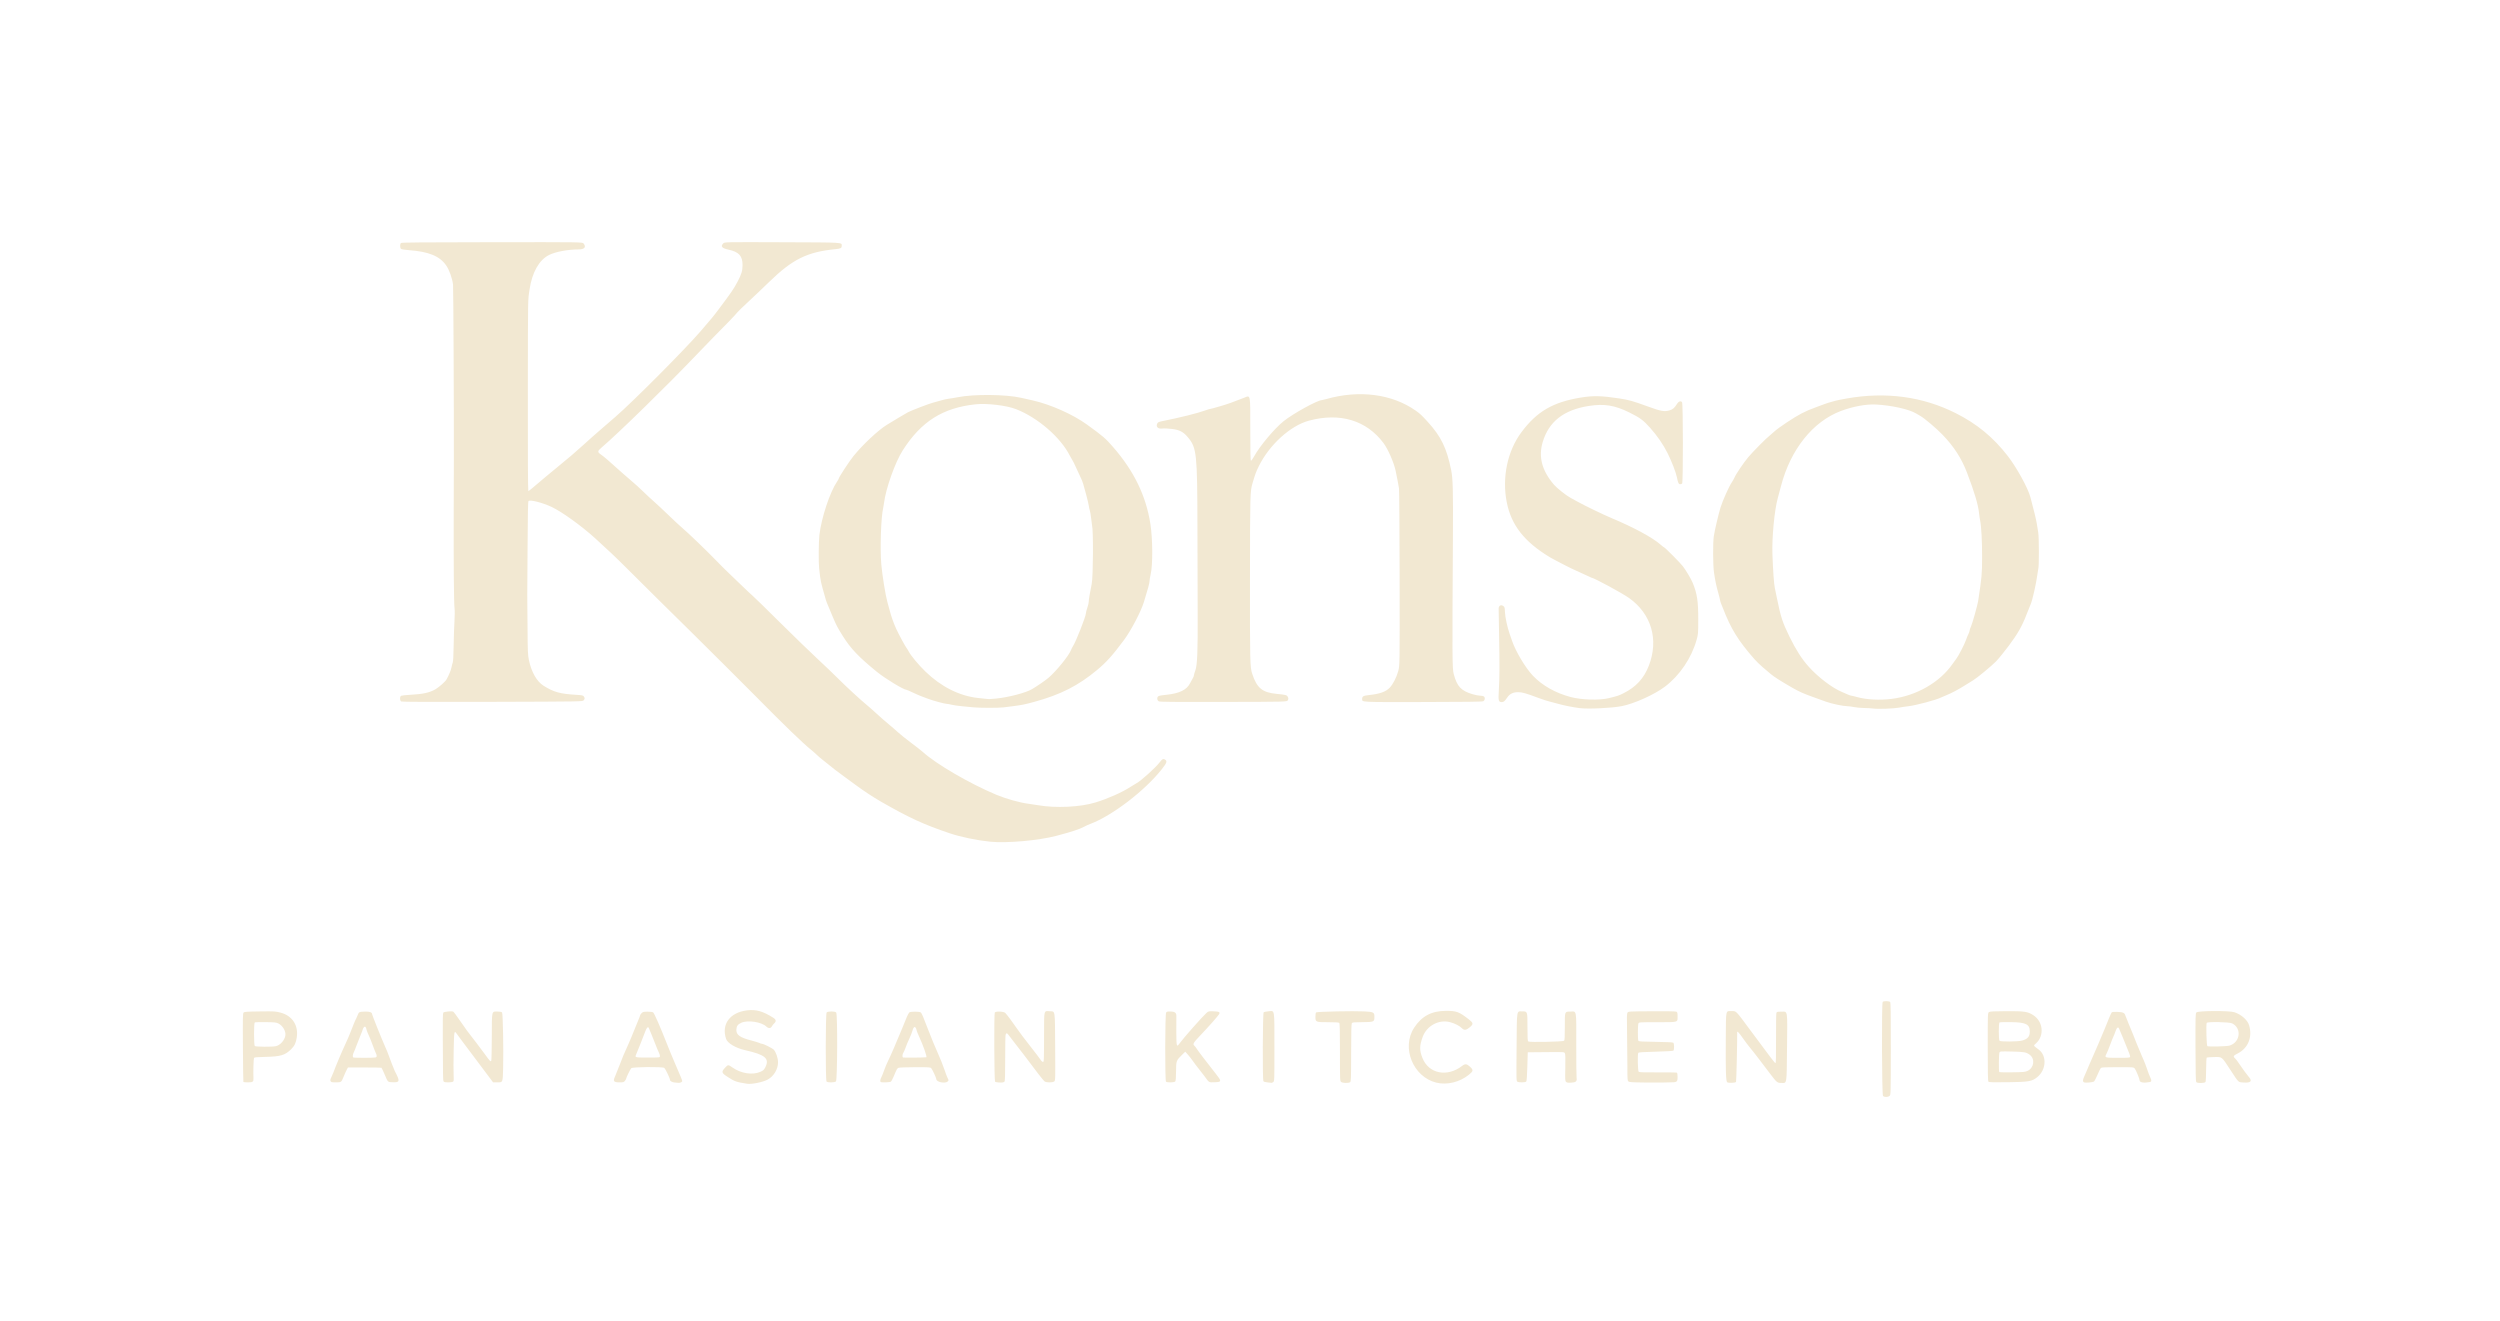
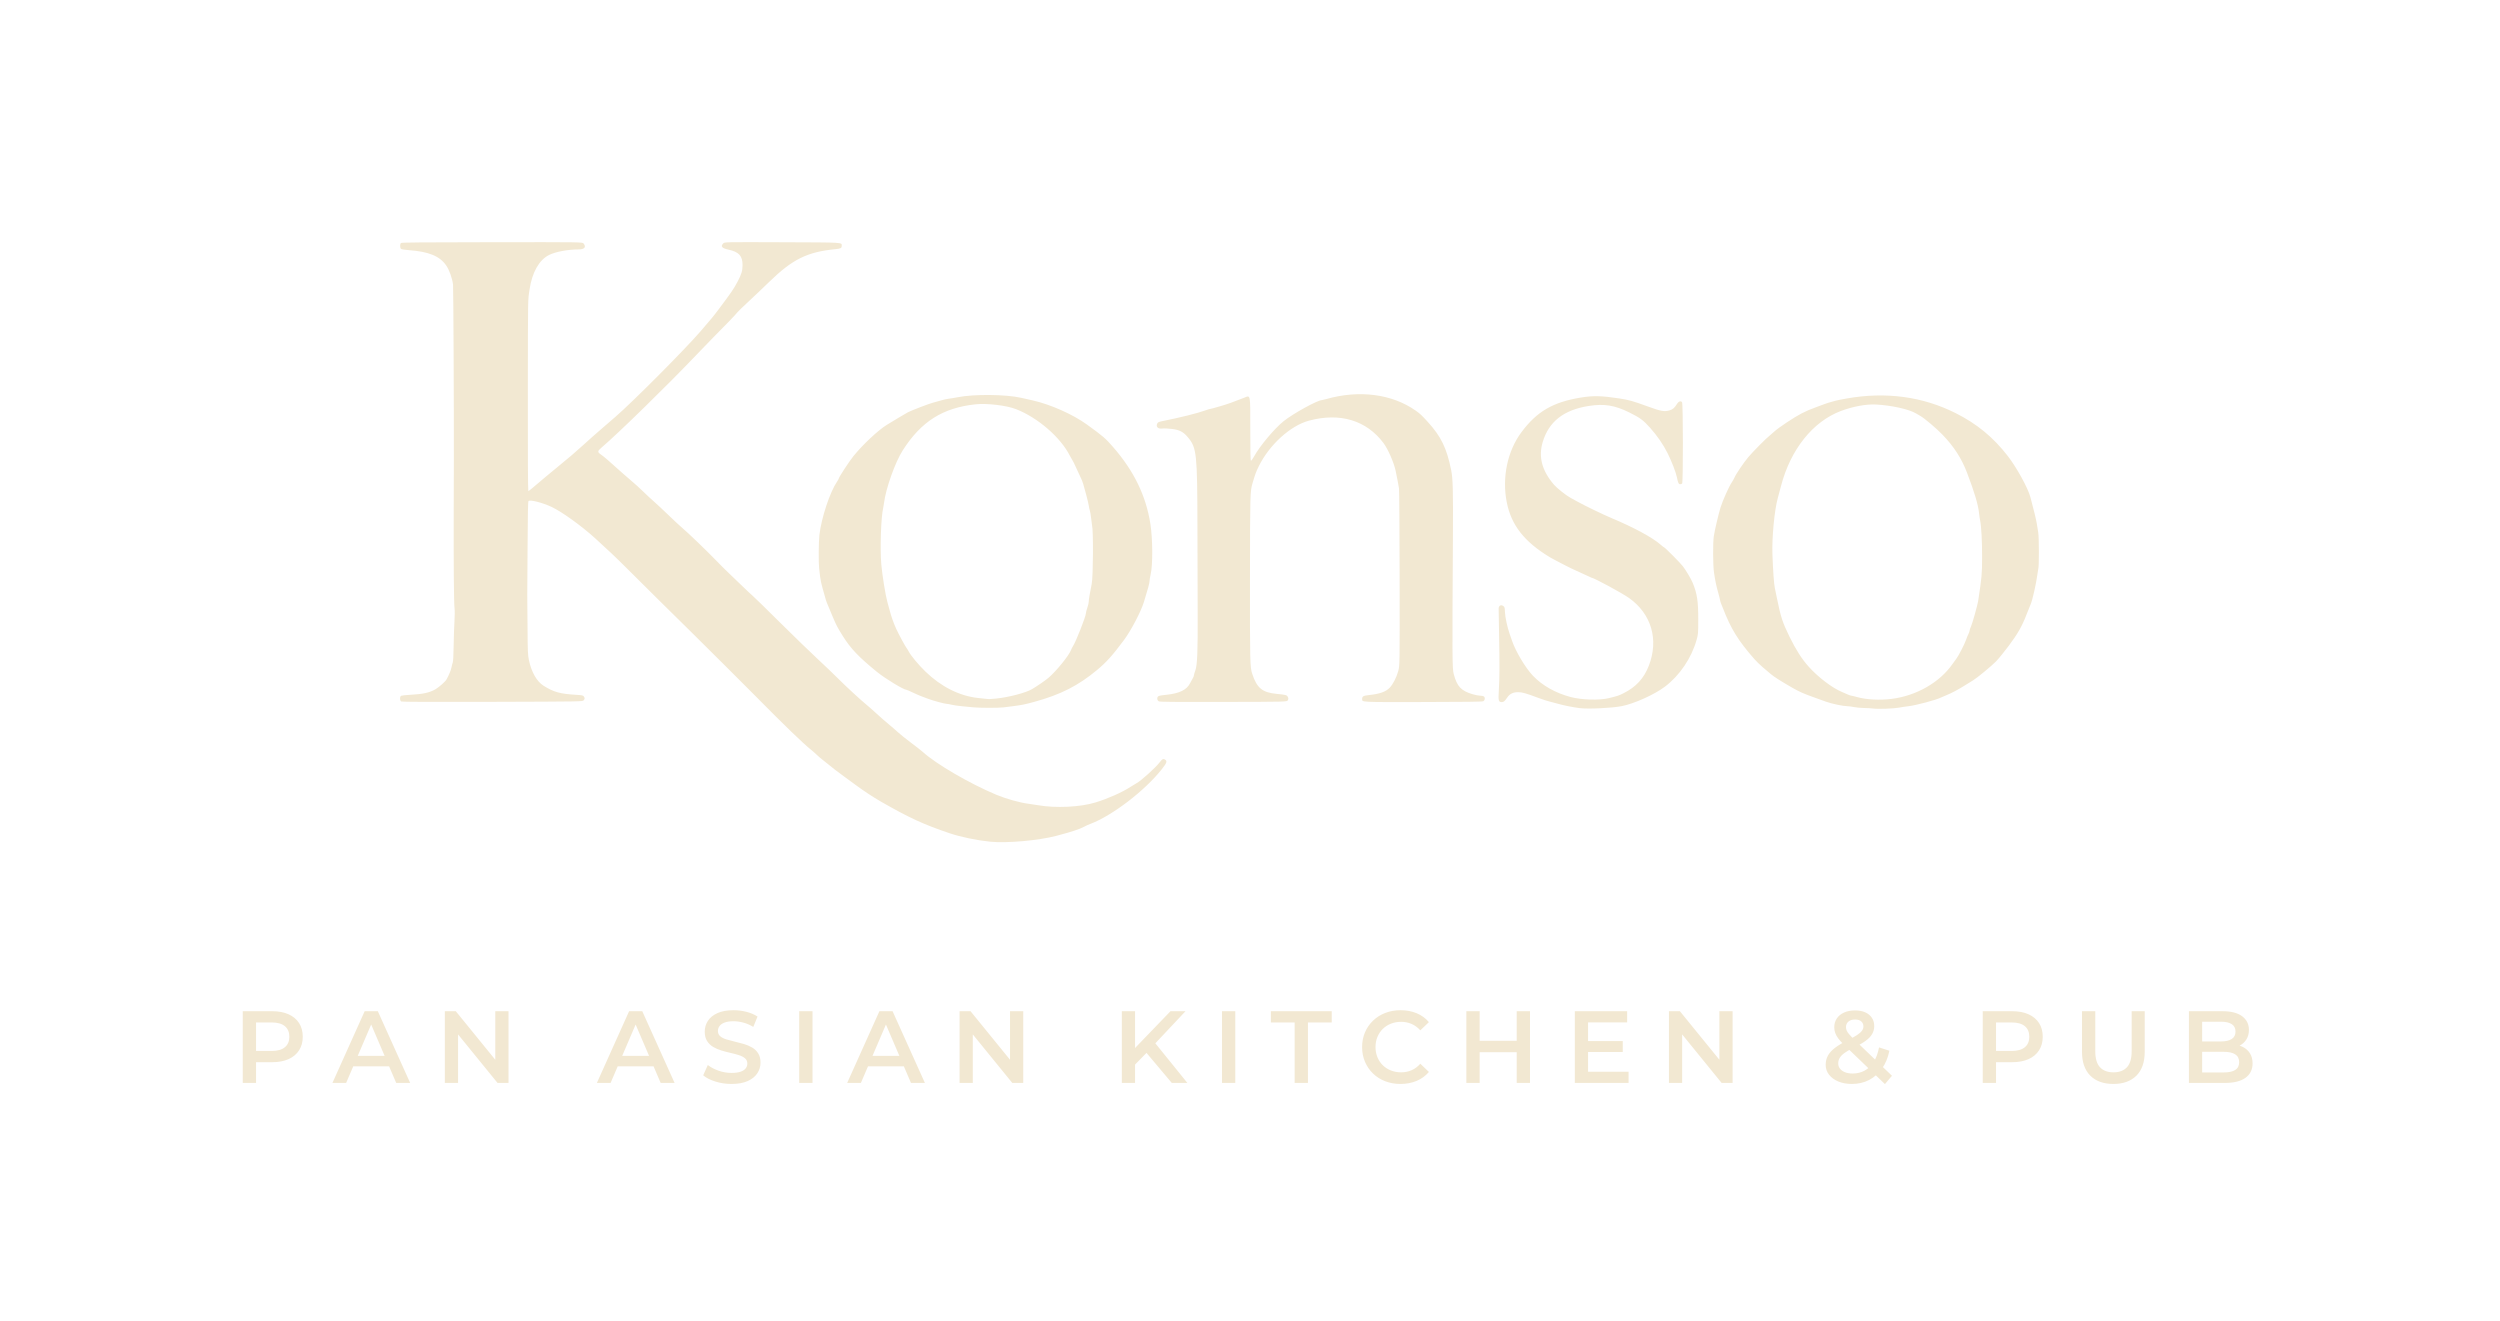
<svg xmlns="http://www.w3.org/2000/svg" viewBox="105 350 1070 565" width="1070" height="565">
  <path transform="translate(260 440)" fill="#F2E8D2" fill-rule="evenodd" d="M268.75 270.24 C262.92 269.63 256.16 268.23 251.43 266.63 C240.30 262.87 234.21 260.07 222.00 253.07 C218.72 251.19 214.41 248.34 211.02 245.82 C209.59 244.75 207.55 243.26 206.49 242.50 C204.03 240.75 200.64 238.15 199.48 237.12 C198.99 236.69 197.98 235.88 197.23 235.33 C196.49 234.77 195.37 233.83 194.76 233.22 C194.14 232.62 193.01 231.62 192.24 231.00 C188.63 228.09 180.80 220.53 168.58 208.16 C164.50 204.03 143.81 183.41 140.75 180.42 C135.58 175.37 119.15 159.11 113.14 153.10 C108.88 148.83 104.75 144.92 99.62 140.29 C93.80 135.02 85.47 129.03 81.12 126.98 C77.21 125.14 71.88 123.77 71.20 124.45 C70.98 124.67 70.88 129.57 70.80 144.19 C70.75 154.88 70.69 164.07 70.67 164.62 C70.66 165.18 70.67 167.65 70.71 170.12 C70.74 172.60 70.78 176.59 70.79 179.00 C70.84 188.48 70.92 190.38 71.36 192.47 C72.44 197.65 74.72 201.64 77.62 203.48 C81.96 206.22 84.67 206.97 91.69 207.39 C94.17 207.54 94.55 207.62 94.88 208.08 C95.36 208.77 95.35 209.08 94.81 209.73 C94.38 210.27 94.38 210.27 55.80 210.39 C29.46 210.46 17.06 210.42 16.73 210.24 C16.08 209.89 16.05 208.12 16.69 207.79 C16.93 207.67 18.59 207.49 20.38 207.39 C26.01 207.09 28.76 206.50 31.35 205.02 C32.88 204.14 35.59 201.74 36.11 200.80 C37.17 198.87 38.00 196.88 38.22 195.70 C38.35 194.97 38.60 194.04 38.76 193.62 C38.96 193.13 39.10 190.63 39.16 186.38 C39.21 182.80 39.37 178.12 39.51 175.97 C39.65 173.65 39.67 171.36 39.54 170.34 C39.26 168.08 39.12 151.52 39.19 127.25 C39.22 116.46 39.25 107.23 39.25 106.75 C39.30 85.97 39.05 32.92 38.90 31.75 C38.54 29.05 37.31 25.60 36.01 23.69 C33.28 19.63 28.58 17.69 19.96 17.06 C18.22 16.93 16.88 16.71 16.64 16.52 C16.14 16.10 16.12 14.42 16.62 14.00 C16.91 13.77 25.52 13.69 55.64 13.66 C94.29 13.62 94.29 13.62 94.77 14.22 C96.00 15.73 95.16 16.75 92.67 16.75 C88.03 16.76 82.76 17.75 79.98 19.14 C75.75 21.26 72.73 26.60 71.65 33.88 C70.92 38.81 70.97 35.84 70.92 75.75 C70.88 103.76 70.96 120.04 71.12 120.20 C71.17 120.25 72.05 119.58 73.06 118.71 C75.71 116.44 81.45 111.63 83.62 109.88 C88.21 106.16 91.39 103.44 94.75 100.37 C96.74 98.55 100.18 95.49 102.40 93.59 C104.61 91.68 107.25 89.40 108.27 88.52 C115.77 82.04 137.95 59.76 144.78 51.86 C149.53 46.37 150.24 45.51 152.51 42.48 C158.08 35.07 159.03 33.67 160.70 30.51 C162.37 27.33 162.79 25.95 162.81 23.50 C162.84 19.56 161.27 17.81 156.78 16.85 C153.94 16.24 153.29 15.44 154.57 14.16 C155.14 13.59 155.14 13.59 179.75 13.68 C206.85 13.78 205.25 13.68 205.25 15.28 C205.25 16.17 204.78 16.42 202.74 16.62 C190.52 17.80 184.19 20.92 174.14 30.73 C171.65 33.15 167.57 37.03 165.06 39.35 C162.55 41.68 160.50 43.68 160.50 43.79 C160.50 43.99 154.31 50.43 150.22 54.48 C149.17 55.52 146.07 58.74 143.32 61.62 C130.79 74.79 109.59 95.51 102.43 101.59 C100.67 103.09 100.64 103.50 102.25 104.58 C103.40 105.35 105.48 107.14 111.46 112.53 C112.74 113.68 114.66 115.34 115.71 116.21 C116.76 117.08 118.81 118.94 120.25 120.35 C121.69 121.76 123.83 123.74 125.00 124.76 C126.17 125.78 128.98 128.41 131.25 130.60 C133.52 132.79 136.12 135.21 137.04 135.98 C139.51 138.05 147.39 145.63 151.25 149.63 C153.11 151.56 155.64 154.09 156.88 155.24 C158.11 156.40 160.70 158.88 162.62 160.76 C164.55 162.63 166.57 164.53 167.12 164.98 C167.68 165.43 172.91 170.54 178.75 176.34 C184.60 182.13 191.80 189.12 194.75 191.85 C197.71 194.59 201.71 198.42 203.64 200.35 C207.24 203.95 213.52 209.74 215.99 211.74 C216.75 212.35 218.67 214.04 220.25 215.50 C221.83 216.96 224.08 218.93 225.25 219.88 C226.42 220.83 228.19 222.36 229.19 223.29 C230.19 224.21 232.78 226.29 234.94 227.91 C237.11 229.53 239.38 231.31 240.00 231.87 C245.76 237.08 260.12 245.43 271.46 250.17 C275.61 251.90 281.47 253.54 285.12 254.00 C286.23 254.14 288.06 254.42 289.21 254.62 C296.83 255.96 307.33 255.46 313.88 253.45 C319.27 251.79 325.28 249.12 328.88 246.77 C329.84 246.14 330.99 245.44 331.44 245.21 C333.28 244.26 339.45 238.70 341.26 236.37 C342.46 234.81 342.86 234.60 343.66 235.13 C344.65 235.77 344.40 236.51 342.23 239.25 C334.96 248.44 321.11 259.05 311.74 262.60 C310.85 262.93 309.61 263.49 308.99 263.85 C307.22 264.84 303.52 266.05 297.12 267.74 C289.48 269.76 275.75 270.96 268.75 270.24 Z M646.75 213.25 C645.99 213.14 644.19 213.03 642.75 213.02 C641.31 213.00 639.39 212.82 638.50 212.62 C637.61 212.43 636.31 212.26 635.62 212.25 C633.80 212.23 628.94 211.20 626.50 210.31 C625.33 209.89 622.97 209.04 621.25 208.42 C616.87 206.86 615.01 206.02 612.08 204.34 C606.88 201.34 604.33 199.71 602.83 198.44 C601.98 197.72 600.41 196.38 599.33 195.47 C598.26 194.55 596.70 193.04 595.87 192.09 C588.84 184.05 585.88 179.25 582.34 170.12 C582.12 169.57 581.80 168.77 581.62 168.34 C581.43 167.90 581.21 167.12 581.12 166.59 C581.03 166.06 580.70 164.72 580.38 163.62 C579.62 161.01 579.09 158.51 578.60 155.12 C578.13 151.91 578.08 142.48 578.51 139.50 C578.85 137.15 580.54 129.96 581.39 127.20 C582.34 124.15 585.03 118.14 586.24 116.39 C586.63 115.82 587.12 114.95 587.33 114.45 C587.96 112.93 591.29 108.01 593.30 105.62 C595.27 103.29 601.06 97.44 602.38 96.47 C602.79 96.16 603.74 95.33 604.50 94.62 C606.23 93.01 613.15 88.43 616.12 86.92 C618.35 85.80 619.59 85.27 622.25 84.29 C623.01 84.02 624.54 83.45 625.65 83.03 C626.77 82.61 628.19 82.15 628.81 82.02 C629.43 81.88 630.21 81.66 630.55 81.53 C630.90 81.40 633.13 80.95 635.52 80.53 C652.16 77.60 667.89 79.72 682.00 86.81 C691.12 91.39 698.09 97.12 704.31 105.15 C708.13 110.08 712.94 118.81 714.00 122.75 C715.39 127.90 716.54 132.66 716.74 134.06 C716.86 134.92 717.14 136.64 717.36 137.88 C717.72 139.92 717.74 152.91 717.38 153.49 C717.33 153.57 717.17 154.59 717.02 155.76 C716.51 159.71 714.90 166.85 714.13 168.59 C713.81 169.30 713.03 171.26 712.38 172.95 C710.43 178.04 708.65 181.16 704.76 186.38 C702.81 188.99 700.35 192.01 699.29 193.09 C697.36 195.07 691.13 200.21 689.50 201.17 C689.02 201.45 687.56 202.36 686.25 203.18 C683.29 205.06 680.15 206.72 677.89 207.62 C676.94 207.99 675.98 208.40 675.77 208.52 C673.96 209.51 664.99 211.91 661.75 212.27 C660.58 212.40 658.78 212.67 657.75 212.87 C655.50 213.30 648.67 213.54 646.75 213.25 Z M521.12 213.08 C518.44 212.75 514.07 211.88 512.03 211.27 C510.71 210.88 509.01 210.43 508.25 210.27 C507.49 210.12 505.36 209.42 503.50 208.73 C498.04 206.69 496.52 206.26 494.77 206.25 C492.64 206.25 491.20 206.94 490.16 208.46 C488.99 210.15 488.58 210.50 487.76 210.50 C486.38 210.50 486.22 209.87 486.49 205.61 C486.82 200.27 486.85 194.64 486.62 182.25 C486.51 176.27 486.42 170.99 486.42 170.53 C486.42 169.16 487.47 168.62 488.50 169.45 C488.98 169.83 489.06 170.18 489.12 172.01 C489.18 174.04 490.16 178.57 491.11 181.25 C491.33 181.87 491.79 183.20 492.14 184.22 C493.72 188.86 497.92 195.89 501.09 199.21 C505.12 203.43 510.73 206.60 517.25 208.33 C521.93 209.58 529.58 209.80 533.62 208.80 C537.49 207.84 537.82 207.73 539.88 206.70 C545.18 204.05 548.57 200.38 550.67 195.00 C555.04 183.80 551.83 172.77 542.21 165.93 C539.24 163.82 527.09 157.25 526.15 157.25 C526.10 157.25 524.52 156.52 522.63 155.63 C520.75 154.73 519.15 154.00 519.07 154.00 C518.77 154.00 509.91 149.45 508.29 148.47 C497.35 141.83 491.83 134.77 489.89 124.96 C487.80 114.37 490.18 103.03 496.18 94.98 C502.79 86.11 509.65 82.11 521.62 80.15 C526.92 79.29 530.44 79.37 538.05 80.53 C542.21 81.17 543.95 81.66 550.24 83.96 C555.79 86.00 557.35 86.28 559.55 85.64 C561.01 85.21 561.62 84.67 562.84 82.75 C563.48 81.74 564.42 81.47 564.92 82.15 C565.38 82.77 565.41 116.49 564.95 116.95 C564.79 117.11 564.40 117.25 564.11 117.25 C563.47 117.25 563.17 116.61 562.74 114.38 C562.32 112.22 560.48 107.46 558.69 103.89 C556.86 100.24 554.31 96.54 551.26 93.12 C548.31 89.81 547.00 88.84 542.38 86.55 C536.12 83.44 531.64 82.72 525.05 83.74 C514.28 85.42 507.88 90.43 505.26 99.25 C503.39 105.56 504.95 111.45 510.12 117.48 C511.35 118.92 515.45 122.16 517.21 123.08 C517.57 123.28 518.94 124.03 520.25 124.75 C523.44 126.51 531.20 130.26 534.76 131.75 C544.33 135.76 552.37 140.12 555.78 143.15 C556.46 143.76 557.10 144.25 557.21 144.25 C557.53 144.25 564.06 150.81 565.22 152.30 C566.53 153.98 568.79 157.78 569.47 159.44 C571.37 164.06 571.86 167.30 571.85 175.12 C571.84 181.18 571.82 181.45 571.15 183.84 C568.96 191.64 563.93 199.09 557.62 203.87 C553.16 207.26 544.30 211.25 539.00 212.25 C534.65 213.07 524.76 213.53 521.12 213.08 Z M261.62 212.74 C260.66 212.64 258.47 212.43 256.75 212.27 C255.03 212.11 252.99 211.81 252.21 211.61 C251.44 211.41 250.54 211.25 250.21 211.25 C249.37 211.25 244.43 209.92 242.38 209.14 C241.41 208.77 240.06 208.27 239.38 208.02 C238.69 207.77 237.03 207.04 235.69 206.41 C234.36 205.77 233.15 205.25 233.00 205.25 C231.79 205.25 223.91 200.47 220.34 197.57 C212.57 191.25 209.08 187.59 205.74 182.25 C203.39 178.49 203.02 177.77 201.48 174.17 C198.80 167.86 198.52 167.15 198.15 165.62 C197.95 164.80 197.44 163.01 197.03 161.65 C196.61 160.28 196.16 158.15 196.02 156.90 C195.88 155.65 195.69 154.01 195.59 153.25 C195.30 150.98 195.38 141.81 195.70 139.00 C196.57 131.57 200.20 120.61 203.29 116.08 C203.68 115.51 204.00 114.94 204.00 114.81 C204.00 114.29 208.49 107.43 210.25 105.25 C214.25 100.31 220.79 94.17 224.49 91.88 C226.91 90.37 232.89 86.81 233.63 86.43 C235.22 85.62 242.73 82.74 244.27 82.36 C245.15 82.14 246.72 81.70 247.75 81.39 C248.78 81.07 250.30 80.73 251.12 80.64 C251.95 80.54 253.69 80.26 255.00 80.00 C261.90 78.64 275.38 78.76 282.00 80.25 C283.31 80.54 285.58 81.05 287.06 81.39 C294.67 83.11 304.26 87.39 310.25 91.73 C317.28 96.83 318.13 97.56 321.47 101.41 C330.35 111.62 335.45 122.13 337.35 134.12 C338.37 140.62 338.44 151.80 337.47 155.88 C337.22 156.97 337.00 158.25 337.00 158.72 C337.00 159.55 336.32 162.08 334.59 167.66 C333.32 171.79 329.08 179.89 326.08 183.91 C321.24 190.43 318.57 193.41 314.59 196.72 C306.51 203.46 298.96 207.30 287.72 210.38 C283.53 211.53 282.47 211.74 278.38 212.27 C277.14 212.42 275.39 212.65 274.50 212.76 C272.55 213.02 264.08 213.00 261.62 212.74 Z M341.00 210.18 C340.28 209.82 340.07 208.85 340.56 208.17 C340.82 207.81 341.56 207.65 344.20 207.37 C349.86 206.78 352.94 205.26 354.38 202.36 C354.80 201.52 355.33 200.54 355.57 200.18 C355.81 199.81 356.00 199.30 356.00 199.04 C356.00 198.78 356.27 197.84 356.60 196.97 C357.44 194.73 357.68 188.80 357.60 172.00 C357.57 164.64 357.53 148.16 357.50 135.38 C357.44 104.02 357.19 101.68 353.43 97.17 C351.47 94.82 349.83 93.97 346.52 93.58 C344.93 93.40 343.16 93.31 342.59 93.40 C340.72 93.67 339.70 92.81 340.24 91.41 C340.49 90.76 340.84 90.57 342.50 90.24 C350.11 88.72 357.61 86.85 360.88 85.65 C361.84 85.30 362.80 85.01 363.02 85.01 C363.24 85.00 365.15 84.49 367.27 83.86 C370.65 82.86 372.65 82.15 377.55 80.21 C380.28 79.13 380.12 78.33 380.12 93.83 C380.12 103.61 380.20 107.11 380.41 107.18 C380.57 107.23 381.18 106.40 381.76 105.33 C384.17 100.93 390.42 93.46 394.37 90.28 C398.42 87.03 408.90 81.25 410.76 81.25 C410.93 81.25 411.81 81.04 412.72 80.78 C426.74 76.80 440.76 78.62 450.88 85.72 C452.79 87.06 453.45 87.68 456.03 90.51 C461.79 96.83 464.17 101.71 466.11 111.25 C466.83 114.78 466.97 120.01 466.85 139.75 C466.54 191.52 466.56 196.15 467.19 198.48 C468.63 203.85 470.32 205.65 475.34 207.15 C476.44 207.48 477.86 207.75 478.50 207.75 C479.13 207.75 479.85 207.90 480.10 208.07 C480.72 208.53 480.55 209.78 479.81 210.14 C479.40 210.35 472.17 210.44 454.22 210.47 C426.96 210.52 428.00 210.58 428.00 209.17 C428.00 208.05 428.50 207.75 430.75 207.51 C435.56 207.00 438.09 206.11 439.80 204.33 C441.18 202.90 442.71 199.92 443.44 197.25 C444.09 194.88 444.09 194.88 444.04 157.62 C444.01 137.14 443.89 119.76 443.77 119.00 C443.53 117.47 442.93 114.36 442.33 111.50 C441.59 107.96 439.06 102.21 437.13 99.62 C429.83 89.89 418.54 86.49 405.27 90.03 C397.30 92.16 388.23 100.41 383.73 109.62 C382.52 112.11 382.31 112.67 381.10 116.73 C380.05 120.28 380.02 121.30 379.99 157.41 C379.95 193.33 380.01 195.54 380.95 198.40 C382.97 204.52 385.27 206.40 391.50 206.99 C395.38 207.35 395.79 207.47 396.20 208.32 C396.47 208.88 396.47 209.12 396.20 209.69 C395.87 210.38 395.87 210.38 368.75 210.43 C347.43 210.48 341.49 210.42 341.00 210.18 Z M654.58 209.13 C665.19 207.80 675.15 202.11 680.65 194.22 C681.19 193.45 681.93 192.44 682.29 191.97 C683.22 190.79 685.85 185.68 686.46 183.88 C686.73 183.05 687.19 181.93 687.48 181.38 C687.77 180.84 688.00 180.16 688.00 179.88 C688.00 179.60 688.28 178.78 688.62 178.05 C689.17 176.88 691.39 168.93 691.65 167.25 C693.22 156.88 693.32 155.76 693.34 148.50 C693.36 141.68 693.01 135.15 692.49 132.75 C692.36 132.13 692.14 130.64 692.01 129.43 C691.62 125.88 690.01 120.50 686.87 112.28 C684.53 106.15 681.26 101.09 676.32 95.98 C673.63 93.20 668.64 88.99 666.85 87.99 C666.32 87.70 665.52 87.23 665.08 86.96 C662.14 85.17 654.57 83.48 647.88 83.13 C643.76 82.91 638.01 83.98 632.90 85.90 C620.88 90.44 611.35 102.38 607.27 118.02 C606.82 119.73 606.19 122.08 605.87 123.25 C604.46 128.34 603.35 140.06 603.60 147.25 C603.84 154.25 604.26 160.00 604.64 161.75 C604.84 162.64 605.27 164.73 605.60 166.38 C607.15 174.03 607.96 176.49 610.87 182.43 C613.63 188.07 616.10 191.95 619.06 195.27 C623.06 199.76 629.13 204.40 633.28 206.13 C634.16 206.50 635.35 207.02 635.92 207.28 C636.50 207.54 637.14 207.75 637.35 207.75 C637.56 207.75 638.72 208.03 639.93 208.37 C643.80 209.46 649.52 209.76 654.58 209.13 Z M271.29 208.99 C276.63 208.47 284.17 206.49 286.75 204.93 C289.08 203.53 292.52 201.16 293.78 200.08 C297.05 197.28 302.40 190.72 303.35 188.32 C303.62 187.66 304.02 186.84 304.26 186.50 C305.44 184.79 309.74 173.85 309.76 172.54 C309.76 172.17 310.04 171.09 310.38 170.12 C310.72 169.16 311.00 167.93 311.00 167.38 C311.00 166.50 311.31 164.66 312.26 159.86 C312.89 156.72 312.99 136.80 312.39 134.79 C312.33 134.56 312.15 133.21 312.00 131.79 C311.84 130.37 311.60 128.90 311.46 128.54 C311.31 128.17 311.11 127.26 311.01 126.50 C310.90 125.74 310.40 123.61 309.89 121.75 C309.38 119.89 308.80 117.80 308.61 117.09 C308.42 116.38 307.82 114.90 307.26 113.81 C306.71 112.71 305.86 110.88 305.38 109.75 C304.89 108.62 304.29 107.40 304.03 107.04 C303.77 106.67 303.27 105.78 302.90 105.06 C298.93 97.18 289.18 88.74 279.83 85.10 C275.72 83.51 267.39 82.52 262.50 83.05 C248.49 84.56 239.28 90.39 231.38 102.74 C228.13 107.81 224.10 119.14 223.36 125.28 C223.27 126.02 223.11 127.02 222.99 127.50 C222.07 131.29 221.62 144.77 222.19 151.50 C222.58 156.11 224.04 165.08 224.83 167.79 C225.17 168.94 225.61 170.55 225.82 171.38 C226.42 173.76 227.46 176.70 228.57 179.12 C229.66 181.51 232.56 186.87 233.11 187.50 C233.29 187.71 233.64 188.27 233.88 188.75 C234.78 190.53 238.08 194.51 241.06 197.40 C247.79 203.93 255.63 207.87 263.62 208.74 C265.00 208.89 266.46 209.05 266.88 209.09 C268.35 209.26 268.73 209.25 271.29 208.99 Z" />
-   <path transform="translate(195 775)" fill="#F2E8D2" fill-rule="evenodd" d="M715.93 44.06 C715.43 43.51 715.30 4.42 715.79 3.82 C716.17 3.37 718.60 3.40 718.99 3.86 C719.22 4.14 719.29 8.89 719.27 23.93 C719.25 43.62 719.25 43.62 718.72 44.06 C718.03 44.64 716.45 44.64 715.93 44.06 Z M229.75 38.84 C225.01 38.09 224.52 37.91 221.31 35.84 C218.78 34.21 218.67 33.75 220.37 31.94 C221.61 30.62 221.69 30.61 223.50 31.89 C227.17 34.49 232.17 35.24 235.54 33.70 C236.73 33.15 237.01 32.88 237.59 31.73 C239.43 28.04 237.47 26.40 229.00 24.50 C224.92 23.59 221.37 21.50 220.76 19.65 C218.69 13.38 222.35 8.37 229.68 7.44 C233.55 6.95 236.48 7.77 240.94 10.58 C242.20 11.38 242.32 12.11 241.35 13.02 C240.99 13.35 240.54 13.93 240.34 14.31 C239.88 15.21 238.89 15.23 237.99 14.36 C235.94 12.40 230.08 11.50 227.32 12.72 C225.75 13.42 225.21 14.18 225.16 15.77 C225.10 17.94 226.74 19.10 231.75 20.38 C233.19 20.76 234.68 21.21 235.05 21.40 C235.42 21.59 235.91 21.75 236.14 21.75 C236.84 21.75 240.59 23.64 241.19 24.29 C242.13 25.33 243.00 27.90 243.00 29.67 C243.00 32.60 241.18 35.64 238.59 37.05 C236.54 38.17 231.69 39.15 229.75 38.84 Z M524.75 38.37 C514.78 35.92 509.70 23.39 515.24 14.89 C518.50 9.89 522.70 7.66 528.88 7.65 C533.43 7.64 534.48 8.03 538.69 11.32 C540.65 12.86 540.69 13.30 539.02 14.71 C537.55 15.95 536.63 16.06 535.74 15.11 C534.78 14.10 532.70 13.03 530.62 12.48 C525.82 11.23 520.66 14.01 518.91 18.79 C517.52 22.62 517.49 24.49 518.80 27.80 C521.47 34.57 529.39 36.15 535.79 31.21 C537.06 30.22 537.79 30.29 539.13 31.53 C540.68 32.96 540.62 33.43 538.70 34.98 C534.76 38.17 529.32 39.49 524.75 38.37 Z M198.75 38.31 C197.67 38.22 196.75 37.70 196.75 37.18 C196.75 36.48 194.84 32.50 194.29 32.06 C193.61 31.51 180.69 31.62 180.18 32.19 C179.73 32.69 178.00 36.22 178.00 36.65 C178.00 36.80 177.77 37.23 177.48 37.59 C177.01 38.19 176.81 38.25 175.16 38.25 C172.63 38.25 172.28 37.78 173.25 35.69 C173.52 35.11 174.37 32.99 175.13 31.00 C176.55 27.25 176.86 26.52 178.96 21.88 C179.64 20.36 180.61 18.06 181.11 16.75 C181.61 15.44 182.46 13.34 183.01 12.09 C183.55 10.83 184.00 9.67 184.00 9.51 C184.00 9.36 184.28 8.95 184.61 8.61 C185.16 8.07 185.44 8.00 187.19 8.00 C188.38 8.00 189.31 8.12 189.56 8.31 C190.03 8.67 192.63 14.60 195.24 21.25 C196.24 23.79 197.76 27.51 198.63 29.50 C201.27 35.60 202.00 37.38 202.00 37.69 C202.00 38.09 201.16 38.51 200.45 38.46 C200.14 38.43 199.37 38.37 198.75 38.31 Z M337.50 38.30 C336.74 38.26 336.02 38.12 335.89 37.99 C335.52 37.62 335.41 8.79 335.77 8.35 C336.30 7.72 339.66 7.88 340.28 8.56 C341.33 9.72 343.18 12.21 345.28 15.25 C346.55 17.09 348.40 19.54 351.13 23.00 C352.96 25.32 354.85 27.82 355.63 28.94 C355.85 29.25 356.19 29.50 356.39 29.50 C356.82 29.50 356.83 29.18 356.86 17.04 C356.88 7.09 356.73 7.63 359.32 7.81 C361.69 7.97 361.50 6.72 361.61 23.08 C361.70 37.51 361.70 37.51 361.17 37.88 C360.39 38.42 357.70 38.38 357.04 37.81 C356.41 37.27 353.44 33.45 348.35 26.63 C347.43 25.39 345.64 23.08 344.38 21.50 C343.12 19.92 341.89 18.32 341.64 17.94 C341.07 17.07 340.60 17.06 340.39 17.92 C340.29 18.29 340.22 22.89 340.22 28.15 C340.22 35.26 340.14 37.77 339.92 37.94 C339.45 38.31 338.97 38.38 337.50 38.30 Z M452.55 38.27 C451.56 38.18 450.89 37.99 450.74 37.75 C450.32 37.08 450.43 8.62 450.85 8.27 C451.05 8.11 451.99 7.91 452.95 7.83 C455.64 7.60 455.45 6.37 455.45 23.31 C455.46 37.75 455.46 37.75 454.92 38.13 C454.63 38.33 454.33 38.48 454.26 38.46 C454.18 38.44 453.42 38.36 452.55 38.27 Z M484.06 38.11 C483.50 37.72 483.50 37.72 483.50 25.41 C483.50 16.17 483.43 13.03 483.20 12.80 C482.99 12.59 481.59 12.50 478.51 12.50 C473.08 12.50 473.00 12.46 473.00 10.14 C473.00 9.18 473.12 8.46 473.31 8.31 C473.73 7.97 489.48 7.64 493.89 7.88 C497.96 8.10 498.25 8.26 498.25 10.25 C498.25 12.36 498.05 12.45 493.09 12.48 C489.63 12.50 488.82 12.57 488.59 12.89 C488.39 13.16 488.30 16.82 488.29 25.57 C488.27 36.92 488.23 37.89 487.84 38.18 C487.22 38.63 484.73 38.59 484.06 38.11 Z M580.27 38.02 C579.86 37.61 579.84 37.11 579.95 31.96 C580.03 27.93 579.98 26.19 579.77 25.79 C579.48 25.24 579.48 25.24 571.68 25.31 L563.88 25.38 L563.70 31.46 C563.59 35.52 563.43 37.66 563.23 37.90 C562.88 38.32 560.22 38.38 559.47 37.98 C558.98 37.72 558.98 37.50 559.10 23.19 C559.24 6.58 559.04 7.88 561.53 7.88 C563.79 7.88 563.75 7.76 563.75 14.64 C563.75 19.55 563.81 20.49 564.13 20.76 C564.62 21.16 578.93 20.87 579.43 20.45 C579.67 20.25 579.75 18.76 579.75 14.38 C579.75 7.68 579.62 8.02 582.12 7.96 C584.87 7.88 584.67 6.73 584.64 22.16 C584.63 29.43 584.69 35.80 584.78 36.32 C585.03 37.81 584.49 38.28 582.41 38.38 C581.04 38.45 580.63 38.38 580.27 38.02 Z M614.27 38.32 C608.37 38.25 607.34 38.19 606.96 37.84 C606.55 37.47 606.51 36.88 606.52 31.40 C606.52 28.09 606.46 21.66 606.38 17.12 C606.25 10.13 606.29 8.80 606.59 8.38 C606.95 7.89 607.30 7.88 617.00 7.82 C623.51 7.78 627.21 7.84 627.52 8.01 C627.92 8.23 628.00 8.55 628.00 9.99 C628.00 12.65 628.53 12.50 619.37 12.50 C611.86 12.50 611.51 12.52 611.26 12.98 C610.95 13.57 610.92 19.98 611.23 20.47 C611.40 20.75 612.86 20.84 618.64 20.91 C623.39 20.98 625.95 21.10 626.17 21.28 C626.60 21.64 626.62 24.35 626.19 24.69 C626.01 24.83 622.79 25.02 618.62 25.12 C613.61 25.24 611.32 25.39 611.19 25.59 C610.82 26.16 610.97 33.41 611.36 33.73 C611.62 33.95 613.84 34.02 619.58 33.98 C623.90 33.96 627.57 34.01 627.72 34.11 C627.88 34.20 628.00 34.97 628.00 35.87 C628.00 38.12 627.82 38.25 624.67 38.25 C623.27 38.26 621.90 38.29 621.62 38.32 C621.35 38.36 618.04 38.36 614.27 38.32 Z M649.21 38.18 C648.68 37.65 648.54 33.06 648.64 19.38 C648.73 6.77 648.51 7.75 651.19 7.75 C653.18 7.75 652.77 7.32 659.10 15.88 C668.03 27.94 669.60 30.00 669.89 30.00 C670.10 30.00 670.17 27.31 670.14 19.56 C670.12 13.82 670.19 8.87 670.29 8.56 C670.47 8.05 670.64 8.00 672.35 8.00 C675.24 8.00 675.02 6.65 674.85 23.37 C674.68 39.70 674.87 38.50 672.40 38.50 C670.70 38.50 670.45 38.30 667.71 34.69 C666.43 33.00 664.23 30.11 662.82 28.25 C661.41 26.39 659.68 24.20 658.98 23.38 C658.28 22.55 656.92 20.75 655.97 19.38 C654.26 16.93 653.49 16.13 653.51 16.80 C653.58 20.32 653.18 37.92 653.02 38.08 C652.58 38.52 649.63 38.59 649.21 38.18 Z M801.93 38.22 C801.35 37.89 801.39 37.17 802.09 35.65 C802.41 34.95 802.93 33.76 803.24 33.00 C803.55 32.24 803.95 31.29 804.13 30.88 C806.57 25.39 809.99 17.45 810.75 15.50 C812.10 12.05 813.55 8.61 813.79 8.33 C813.98 8.10 814.69 8.03 816.27 8.09 C818.63 8.17 819.32 8.48 819.64 9.60 C819.73 9.89 820.36 11.47 821.04 13.12 C823.10 18.08 823.18 18.27 824.34 21.27 C824.96 22.85 825.99 25.33 826.63 26.77 C827.28 28.20 828.01 29.94 828.25 30.62 C829.66 34.64 829.98 35.48 830.34 36.19 C830.92 37.30 830.87 37.97 830.19 38.10 C827.63 38.62 825.75 38.32 825.75 37.38 C825.75 36.77 824.23 33.04 823.71 32.39 C823.21 31.75 823.21 31.75 816.40 31.75 C811.32 31.75 809.50 31.83 809.22 32.06 C809.01 32.23 808.35 33.53 807.76 34.93 C807.16 36.34 806.49 37.65 806.27 37.84 C805.78 38.27 802.53 38.55 801.93 38.22 Z M850.01 38.14 C849.78 37.86 849.70 34.20 849.67 23.27 C849.64 9.70 849.66 8.73 850.08 8.32 C850.81 7.58 864.16 7.51 866.34 8.24 C869.30 9.22 871.95 11.57 872.61 13.80 C874.13 18.89 872.20 23.63 867.70 25.90 C865.89 26.81 865.69 27.14 866.52 27.89 C866.81 28.15 867.35 28.82 867.73 29.37 C869.88 32.52 871.67 34.99 872.41 35.81 C874.11 37.71 873.42 38.53 870.29 38.32 C867.86 38.15 868.36 38.63 864.58 32.88 C860.76 27.06 861.15 27.36 857.60 27.42 C855.99 27.45 854.58 27.57 854.47 27.68 C854.35 27.80 854.24 30.08 854.22 32.76 C854.21 35.44 854.09 37.82 853.96 38.06 C853.66 38.64 850.48 38.70 850.01 38.14 Z M14.17 38.06 C14.11 37.96 14.01 31.33 13.97 23.32 C13.88 10.31 13.92 8.73 14.27 8.37 C14.61 8.04 15.65 7.96 21.27 7.89 C27.69 7.81 27.94 7.83 30.20 8.44 C35.16 9.79 37.81 13.92 37.01 19.07 C36.64 21.44 36.06 22.64 34.60 24.08 C32.02 26.62 30.10 27.20 23.77 27.34 C20.06 27.42 18.89 27.52 18.72 27.78 C18.51 28.11 18.35 33.90 18.48 36.32 C18.57 38.02 18.29 38.25 16.11 38.25 C15.10 38.25 14.23 38.17 14.17 38.06 Z M51.50 37.75 C51.30 37.37 51.35 37.02 51.76 36.19 C52.05 35.60 52.50 34.56 52.75 33.88 C53.65 31.37 56.32 25.05 57.76 22.00 C58.57 20.28 59.56 17.98 59.97 16.88 C60.95 14.27 62.22 11.23 62.47 10.89 C62.57 10.74 62.86 10.10 63.10 9.45 C63.60 8.09 63.72 8.04 66.30 7.96 C68.20 7.90 69.25 8.29 69.25 9.05 C69.25 9.41 73.33 19.60 74.69 22.63 C75.37 24.14 76.07 25.83 76.24 26.38 C76.65 27.62 78.69 32.89 78.99 33.46 C81.26 37.77 81.17 38.30 78.17 38.20 C75.83 38.11 76.13 38.43 74.36 34.25 C73.86 33.08 73.36 32.07 73.25 32.00 C73.14 31.93 69.87 31.88 65.98 31.88 L58.92 31.88 L58.39 32.88 C58.09 33.43 57.48 34.80 57.03 35.92 C56.09 38.25 56.09 38.25 53.61 38.25 C52.03 38.25 51.73 38.18 51.50 37.75 Z M100.00 38.00 C99.70 37.81 99.62 37.13 99.61 34.57 C99.60 32.81 99.56 26.28 99.52 20.06 C99.46 11.95 99.52 8.65 99.72 8.41 C100.07 7.99 103.36 7.66 103.97 7.98 C104.21 8.11 105.47 9.78 106.75 11.67 C109.04 15.06 110.44 16.95 113.81 21.24 C114.74 22.41 116.41 24.64 117.52 26.19 C119.73 29.25 119.96 29.48 120.26 28.99 C120.37 28.81 120.47 24.21 120.49 18.77 C120.52 7.22 120.36 7.91 123.04 7.95 C124.14 7.97 124.70 8.09 124.89 8.35 C125.25 8.84 125.54 24.49 125.34 32.10 C125.17 38.51 125.28 38.25 122.72 38.25 L121.04 38.25 L118.94 35.44 C117.79 33.89 114.99 30.17 112.73 27.17 C108.66 21.77 106.14 18.40 105.38 17.31 C104.41 15.95 104.34 16.39 104.17 24.56 C104.08 28.86 104.07 33.53 104.15 34.94 C104.26 36.80 104.22 37.61 104.00 37.88 C103.64 38.31 100.62 38.40 100.00 38.00 Z M263.76 37.89 C263.28 37.31 263.32 8.82 263.80 8.34 C264.39 7.75 267.47 7.77 267.90 8.37 C268.51 9.20 268.41 37.28 267.79 37.84 C267.19 38.38 264.20 38.42 263.76 37.89 Z M286.92 38.08 C286.61 37.78 286.74 36.99 287.27 35.96 C287.55 35.41 288.07 34.09 288.43 33.04 C288.78 31.99 289.54 30.17 290.13 29.00 C291.19 26.87 293.62 21.26 296.14 15.12 C296.87 13.34 297.77 11.14 298.13 10.25 C298.50 9.36 298.98 8.48 299.20 8.31 C299.73 7.89 303.52 7.89 304.05 8.31 C304.52 8.68 305.11 10.05 307.52 16.38 C308.53 19.04 310.30 23.32 311.24 25.38 C312.32 27.74 313.73 31.28 314.38 33.25 C314.76 34.42 315.28 35.79 315.53 36.30 C316.10 37.42 316.09 37.37 315.61 37.86 C314.57 38.90 310.75 38.14 310.75 36.89 C310.75 36.38 309.06 32.73 308.57 32.19 C308.20 31.78 307.61 31.75 301.68 31.76 C298.12 31.77 294.93 31.89 294.60 32.01 C293.99 32.24 293.86 32.46 292.49 35.75 C292.05 36.78 291.52 37.77 291.30 37.94 C290.89 38.26 287.22 38.39 286.92 38.08 Z M409.05 37.95 C408.57 37.47 408.62 9.02 409.11 8.36 C409.40 7.96 409.73 7.88 411.04 7.93 C413.03 8.00 413.57 8.51 413.48 10.24 C413.44 10.86 413.44 13.88 413.46 16.94 C413.51 23.20 413.57 23.38 415.06 21.31 C416.52 19.28 424.84 9.88 426.34 8.57 C427.22 7.79 427.29 7.77 429.38 7.84 C431.82 7.92 432.32 8.19 431.75 9.11 C431.17 10.03 427.32 14.39 423.87 18.01 C420.76 21.27 420.39 21.89 421.16 22.53 C421.38 22.71 421.85 23.32 422.20 23.87 C422.82 24.86 426.49 29.67 430.33 34.53 C432.96 37.85 432.92 38.10 429.84 38.20 C427.27 38.28 427.61 38.48 425.50 35.58 C425.02 34.92 423.94 33.53 423.10 32.50 C422.27 31.47 421.12 29.95 420.55 29.12 C419.99 28.30 419.02 27.06 418.41 26.38 L417.29 25.12 L416.01 26.37 C413.42 28.90 413.38 29.03 413.35 33.53 C413.33 36.33 413.23 37.59 413.01 37.87 C412.61 38.34 409.51 38.41 409.05 37.95 Z M761.06 37.97 C760.82 37.72 760.75 34.40 760.75 23.08 C760.75 8.51 760.75 8.51 761.31 8.16 C761.76 7.89 763.34 7.81 768.77 7.78 C776.51 7.75 777.83 7.95 780.24 9.49 C784.48 12.22 785.07 18.26 781.41 21.56 C780.23 22.62 780.12 22.38 782.61 24.25 C786.14 26.91 785.80 32.92 781.94 36.02 C779.65 37.86 778.35 38.08 769.38 38.19 C763.11 38.27 761.31 38.22 761.06 37.97 Z M777.77 33.35 C780.60 32.04 781.11 28.22 778.69 26.42 C777.21 25.33 776.38 25.18 771.08 25.06 C766.18 24.95 766.04 24.96 765.77 25.47 C765.49 25.98 765.41 33.40 765.68 33.83 C765.74 33.94 768.24 34.00 771.21 33.95 C776.10 33.88 776.74 33.82 777.77 33.35 Z M70.69 27.59 C71.36 27.41 71.41 26.79 70.84 25.68 C70.62 25.25 70.00 23.67 69.46 22.18 C68.93 20.68 68.16 18.79 67.76 17.97 C67.35 17.16 66.95 16.10 66.86 15.63 C66.63 14.41 66.15 14.08 65.65 14.79 C65.43 15.11 65.25 15.48 65.25 15.63 C65.25 15.77 64.85 16.85 64.35 18.01 C63.86 19.17 63.07 21.17 62.60 22.45 C62.13 23.74 61.58 25.11 61.37 25.50 C60.98 26.26 60.88 27.30 61.17 27.58 C61.37 27.79 69.92 27.80 70.69 27.59 Z M192.45 27.08 C192.49 26.78 192.29 26.07 192.00 25.50 C191.70 24.92 191.08 23.42 190.60 22.16 C190.13 20.90 189.33 18.92 188.84 17.75 C188.35 16.58 187.84 15.36 187.71 15.03 C187.39 14.19 186.76 14.80 186.14 16.55 C185.88 17.28 184.95 19.68 184.06 21.88 C183.17 24.07 182.31 26.19 182.16 26.57 C181.75 27.60 181.92 27.64 187.42 27.63 C192.31 27.63 192.38 27.62 192.45 27.08 Z M306.46 27.51 C306.90 27.46 305.16 22.48 303.27 18.41 C302.71 17.20 302.25 16.01 302.25 15.77 C302.25 15.54 302.09 15.13 301.90 14.87 C301.41 14.20 300.89 14.70 300.51 16.20 C300.35 16.84 299.76 18.33 299.21 19.50 C298.65 20.67 297.94 22.38 297.62 23.31 C297.29 24.24 296.86 25.25 296.64 25.55 C296.23 26.14 296.12 27.28 296.44 27.60 C296.57 27.74 305.33 27.66 306.46 27.51 Z M821.67 27.36 C821.75 27.14 821.58 26.44 821.30 25.79 C821.01 25.15 820.48 23.84 820.12 22.88 C819.76 21.91 818.96 19.94 818.34 18.50 C817.72 17.06 817.11 15.61 816.98 15.29 C816.58 14.30 815.98 14.75 815.39 16.50 C815.09 17.39 814.69 18.40 814.51 18.73 C814.33 19.06 813.70 20.65 813.11 22.26 C812.52 23.87 811.81 25.61 811.52 26.14 C810.69 27.70 810.85 27.75 816.54 27.75 C820.84 27.75 821.54 27.70 821.67 27.36 Z M28.09 22.76 C29.95 22.33 31.78 20.28 32.13 18.24 C32.44 16.41 31.04 13.99 29.12 13.03 C28.25 12.59 27.57 12.52 23.73 12.47 C21.31 12.44 19.20 12.50 19.04 12.60 C18.62 12.86 18.63 22.28 19.05 22.70 C19.41 23.06 26.59 23.11 28.09 22.76 Z M864.23 22.52 C868.85 21.12 869.56 15.09 865.36 13.01 C864.11 12.39 854.64 12.22 854.46 12.81 C854.15 13.88 854.40 22.53 854.75 22.75 C855.23 23.06 863.09 22.87 864.23 22.52 Z M775.48 20.36 C777.86 19.69 778.75 18.64 778.75 16.50 C778.75 13.38 777.12 12.56 770.72 12.47 C768.18 12.44 765.97 12.49 765.80 12.59 C765.38 12.85 765.38 20.03 765.80 20.45 C766.27 20.92 773.73 20.85 775.48 20.36 Z" />
+   <path transform="translate(195 775)" fill="#F2E8D2" fill-rule="nonzero" d="M13.90 38.50V7.80H26.50Q30.57 7.80 33.50 9.11Q36.42 10.42 38.00 12.87Q39.58 15.33 39.58 18.73Q39.58 22.09 38.00 24.54Q36.42 27.00 33.50 28.31Q30.57 29.62 26.50 29.62H17.05L19.59 26.99V38.50ZM19.59 27.59 17.05 24.81H26.27Q30.02 24.81 31.93 23.21Q33.84 21.62 33.84 18.73Q33.84 15.80 31.93 14.21Q30.02 12.61 26.27 12.61H17.05L19.59 9.83Z M52.28 38.50 66.08 7.80H71.71L85.55 38.50H79.58L67.73 10.84H70.00L58.14 38.50ZM58.66 31.39 60.18 26.92H76.75L78.31 31.39Z M100.39 38.50V7.80H105.08L124.32 31.45H121.98V7.80H127.64V38.50H122.95L103.71 14.85H106.05V38.50Z M165.46 38.50 179.26 7.80H184.89L198.73 38.50H192.77L180.91 10.84H183.19L171.33 38.50ZM171.84 31.39 173.36 26.92H189.93L191.49 31.39Z M223.07 38.93Q219.48 38.93 216.19 37.90Q212.90 36.87 210.96 35.24L212.95 30.83Q214.80 32.29 217.52 33.25Q220.24 34.21 223.08 34.21Q225.49 34.21 226.98 33.69Q228.46 33.17 229.16 32.26Q229.86 31.35 229.86 30.21Q229.86 28.81 228.87 27.96Q227.87 27.12 226.26 26.60Q224.65 26.08 222.70 25.65Q220.75 25.22 218.80 24.62Q216.84 24.03 215.23 23.08Q213.63 22.12 212.63 20.56Q211.63 18.99 211.63 16.53Q211.63 14.03 212.96 11.95Q214.30 9.87 217.04 8.62Q219.78 7.37 223.98 7.37Q226.75 7.37 229.47 8.06Q232.19 8.76 234.22 10.08L232.41 14.52Q230.36 13.27 228.17 12.68Q225.99 12.09 223.93 12.09Q221.60 12.09 220.11 12.66Q218.62 13.23 217.95 14.16Q217.27 15.10 217.27 16.27Q217.27 17.67 218.26 18.52Q219.26 19.36 220.87 19.86Q222.48 20.35 224.43 20.80Q226.39 21.25 228.34 21.82Q230.29 22.40 231.90 23.33Q233.51 24.26 234.50 25.83Q235.50 27.39 235.50 29.81Q235.50 32.27 234.15 34.35Q232.79 36.43 230.04 37.68Q227.28 38.93 223.07 38.93Z M252.06 38.50V7.80H257.75V38.50Z M272.59 38.50 286.39 7.80H292.02L305.86 38.50H299.90L288.04 10.84H290.32L278.46 38.50ZM278.97 31.39 280.49 26.92H297.06L298.62 31.39Z M320.70 38.50V7.80H325.39L344.63 31.45H342.29V7.80H347.95V38.50H343.26L324.02 14.85H326.36V38.50Z M395.19 31.27 394.89 24.50 410.97 7.80H417.39L404.03 22.02L400.84 25.49ZM390.14 38.50V7.80H395.80V38.50ZM411.53 38.50 399.75 24.51 403.52 20.34 418.20 38.50Z M433.01 38.50V7.80H438.70V38.50Z M464.11 38.50V12.62H453.93V7.80H479.98V12.62H469.80V38.50Z M509.40 38.93Q505.87 38.93 502.87 37.77Q499.86 36.61 497.66 34.48Q495.45 32.35 494.22 29.47Q492.98 26.59 492.98 23.15Q492.98 19.71 494.22 16.83Q495.45 13.95 497.68 11.82Q499.90 9.69 502.91 8.53Q505.91 7.37 509.44 7.37Q513.19 7.37 516.32 8.66Q519.44 9.95 521.57 12.47L517.90 15.98Q516.23 14.15 514.17 13.25Q512.10 12.34 509.70 12.34Q507.31 12.34 505.31 13.14Q503.31 13.93 501.83 15.38Q500.35 16.83 499.54 18.81Q498.72 20.78 498.72 23.15Q498.72 25.52 499.54 27.49Q500.35 29.47 501.83 30.92Q503.31 32.37 505.31 33.16Q507.31 33.96 509.70 33.96Q512.10 33.96 514.17 33.05Q516.23 32.15 517.90 30.28L521.57 33.79Q519.44 36.31 516.32 37.62Q513.19 38.93 509.40 38.93Z M559.15 38.50V7.80H564.84V38.50ZM537.60 38.50V7.80H543.29V38.50ZM542.81 25.35V20.47H559.58V25.35Z M584.02 38.50V7.80H606.42V12.59H589.69V33.71H607.03V38.50ZM589.26 25.25V20.58H604.54V25.25Z M624.31 38.50V7.80H629.00L648.24 31.45H645.89V7.80H651.55V38.50H646.86L627.62 14.85H629.96V38.50Z M716.75 38.99 699.22 22.15Q697.69 20.69 696.78 19.46Q695.87 18.23 695.47 17.08Q695.06 15.92 695.06 14.68Q695.06 12.53 696.16 10.90Q697.25 9.26 699.27 8.36Q701.29 7.46 703.98 7.46Q706.47 7.46 708.30 8.27Q710.12 9.08 711.14 10.59Q712.17 12.10 712.17 14.20Q712.17 16.03 711.26 17.59Q710.36 19.15 708.39 20.55Q706.43 21.96 703.20 23.50Q700.76 24.69 699.36 25.73Q697.96 26.78 697.36 27.83Q696.76 28.89 696.76 30.16Q696.76 31.43 697.53 32.41Q698.30 33.38 699.69 33.93Q701.07 34.47 702.95 34.47Q705.78 34.47 708.07 33.22Q710.37 31.97 711.95 29.47Q713.54 26.96 714.23 23.29L718.65 24.71Q717.76 29.15 715.51 32.33Q713.25 35.52 709.97 37.23Q706.68 38.93 702.59 38.93Q699.36 38.93 696.83 37.89Q694.30 36.84 692.84 34.99Q691.39 33.15 691.39 30.76Q691.39 28.56 692.35 26.80Q693.32 25.04 695.42 23.44Q697.51 21.85 700.84 20.22Q703.42 18.93 704.88 17.96Q706.34 16.99 706.94 16.12Q707.54 15.26 707.54 14.30Q707.54 12.99 706.62 12.17Q705.70 11.35 703.98 11.35Q702.13 11.35 701.11 12.25Q700.08 13.16 700.08 14.59Q700.08 15.34 700.36 16.03Q700.64 16.73 701.40 17.62Q702.16 18.51 703.55 19.87L719.76 35.43Z M758.61 38.50V7.80H771.21Q775.28 7.80 778.21 9.11Q781.13 10.42 782.71 12.87Q784.29 15.33 784.29 18.73Q784.29 22.09 782.71 24.54Q781.13 27.00 778.21 28.31Q775.28 29.62 771.21 29.62H761.76L764.30 26.99V38.50ZM764.30 27.59 761.76 24.81H770.97Q774.73 24.81 776.64 23.21Q778.54 21.62 778.54 18.73Q778.54 15.80 776.64 14.21Q774.73 12.61 770.97 12.61H761.76L764.30 9.83Z M814.52 38.93Q808.22 38.93 804.65 35.39Q801.09 31.84 801.09 25.11V7.80H806.78V24.91Q806.78 29.64 808.81 31.80Q810.85 33.96 814.56 33.96Q818.29 33.96 820.32 31.80Q822.35 29.64 822.35 24.91V7.80H827.94V25.11Q827.94 31.84 824.38 35.39Q820.81 38.93 814.52 38.93Z M846.86 38.50V7.80H861.23Q866.75 7.80 869.65 9.96Q872.54 12.13 872.54 15.79Q872.54 18.23 871.40 19.97Q870.26 21.71 868.35 22.65Q866.45 23.59 864.19 23.59L864.99 22.02Q867.60 22.02 869.65 22.96Q871.71 23.89 872.90 25.70Q874.10 27.51 874.10 30.15Q874.10 34.10 871.08 36.30Q868.05 38.50 862.11 38.50ZM852.52 34.01H861.77Q864.97 34.01 866.66 32.96Q868.36 31.91 868.36 29.62Q868.36 27.32 866.66 26.25Q864.97 25.18 861.77 25.18H852.09V20.74H860.59Q863.57 20.74 865.18 19.69Q866.80 18.64 866.80 16.52Q866.80 14.38 865.18 13.33Q863.57 12.29 860.59 12.29H852.52Z" />
</svg>
